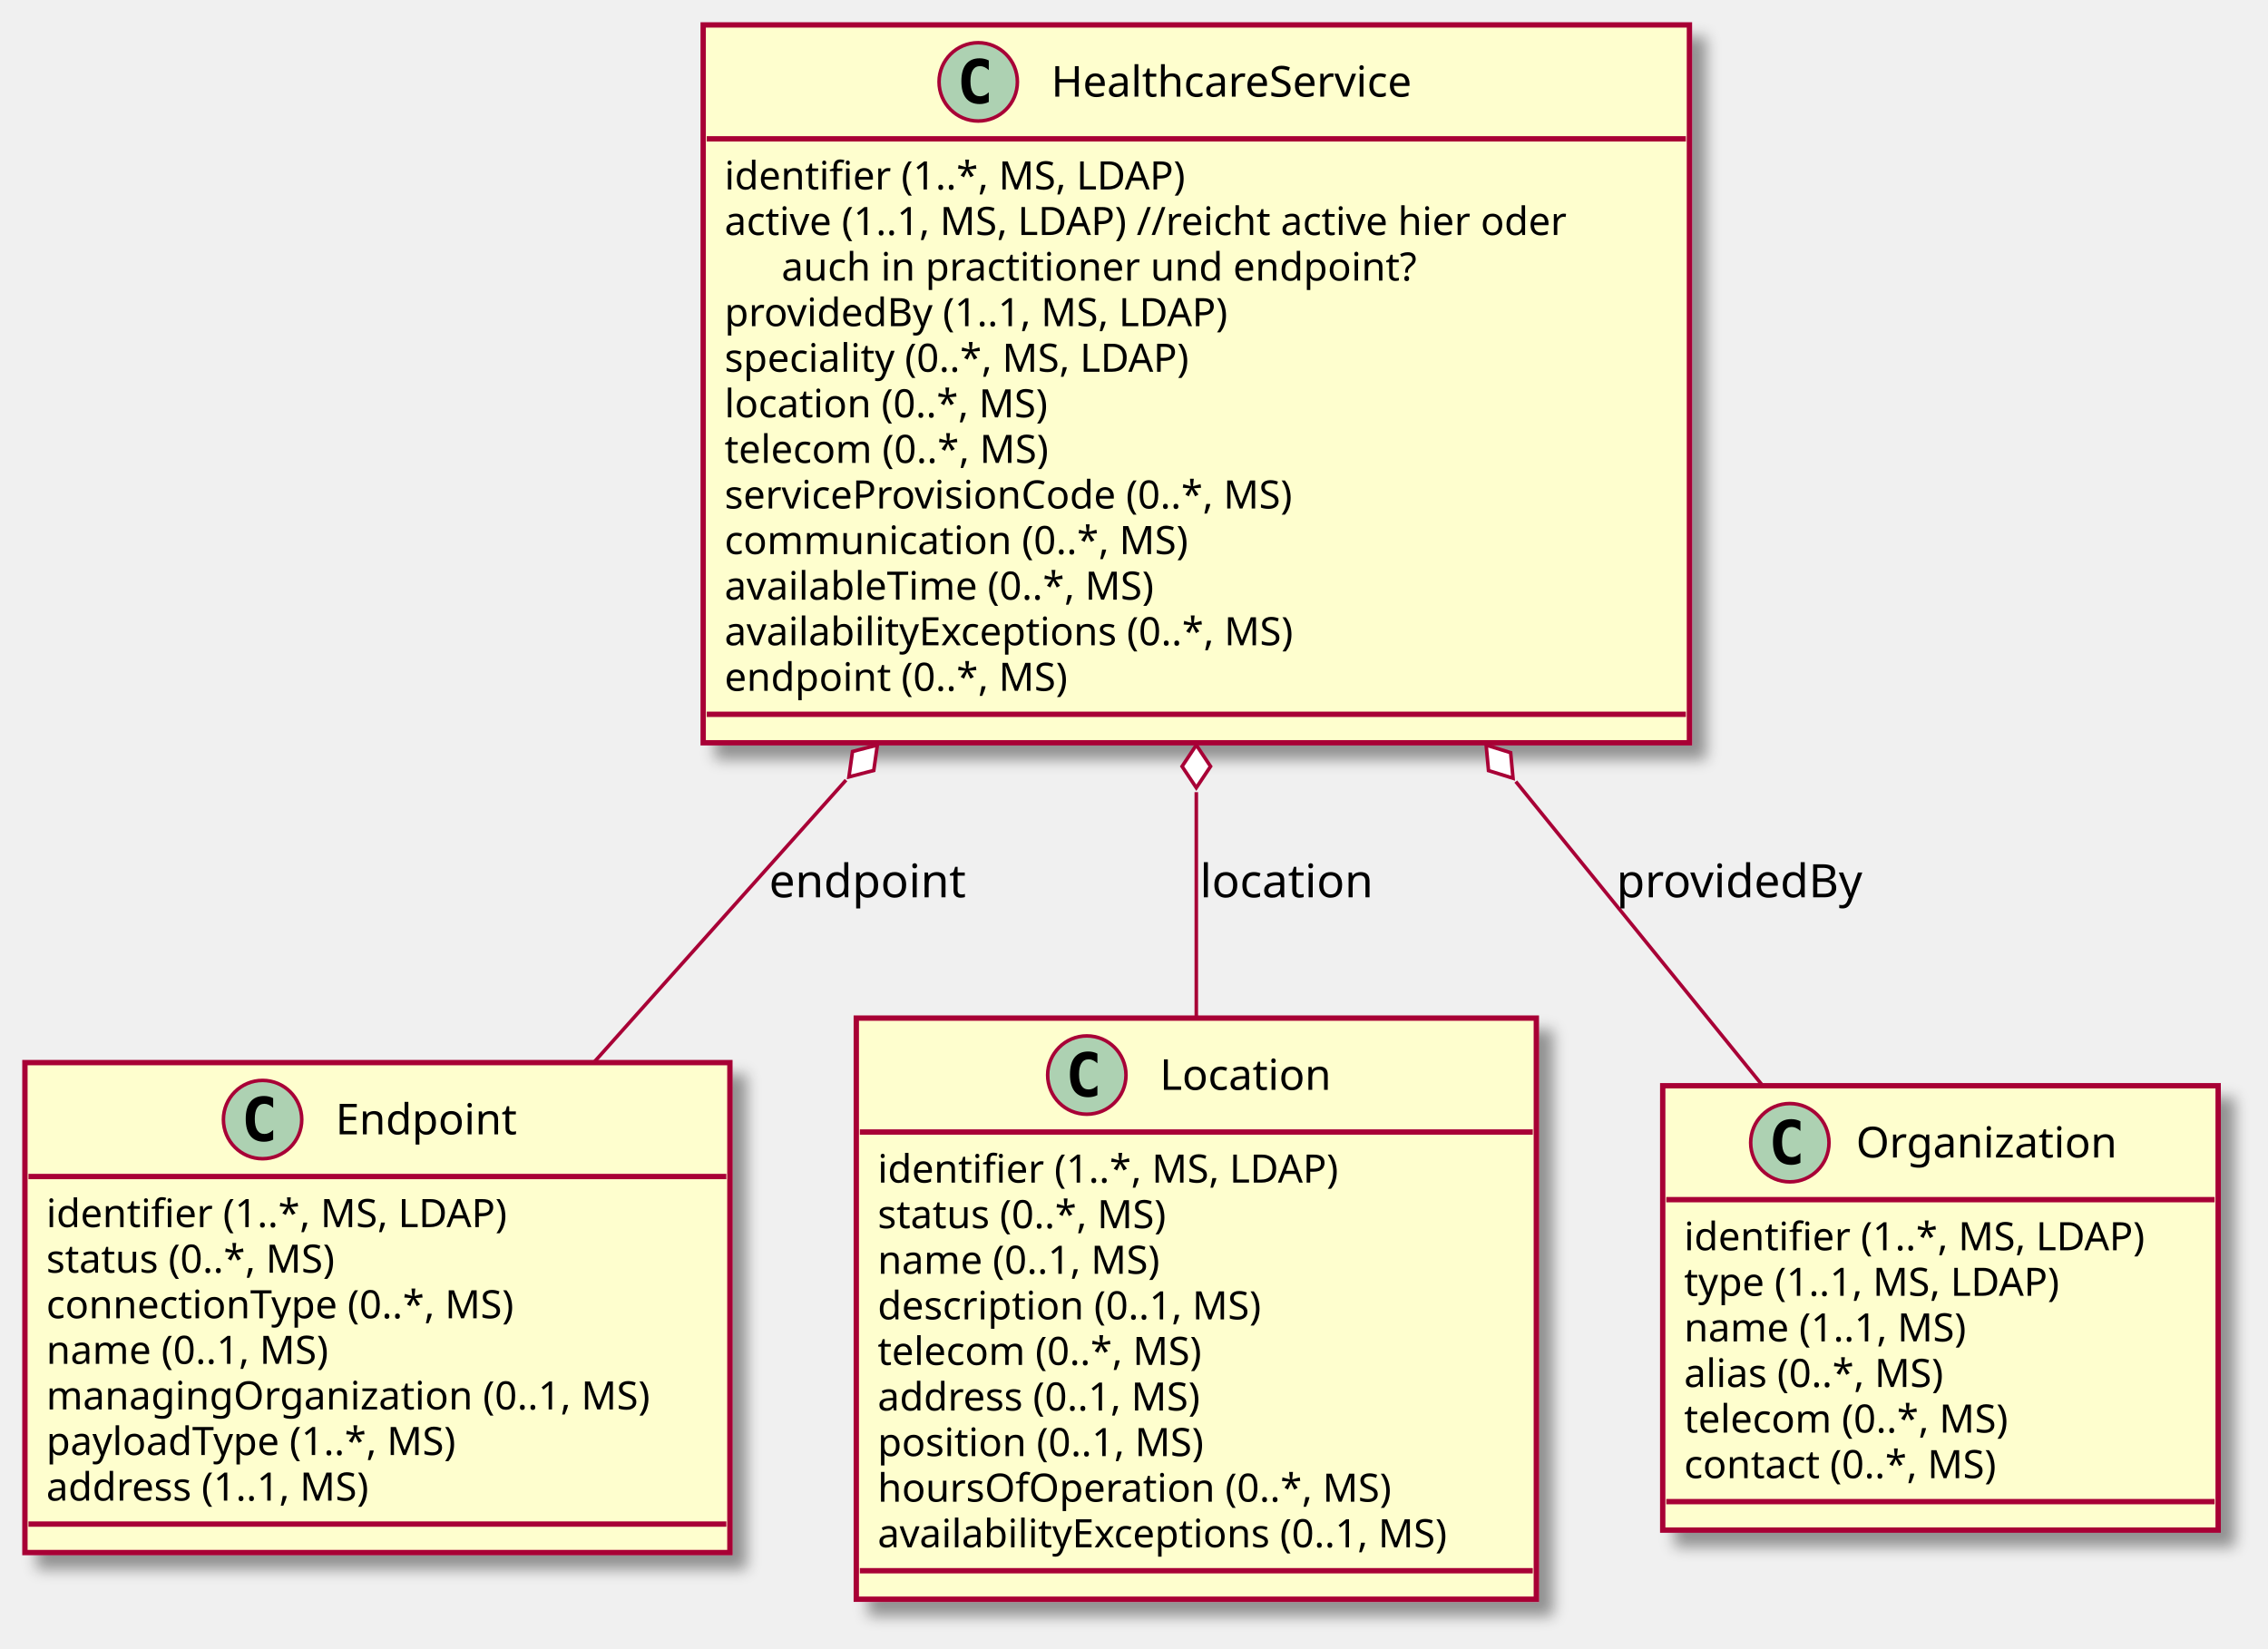
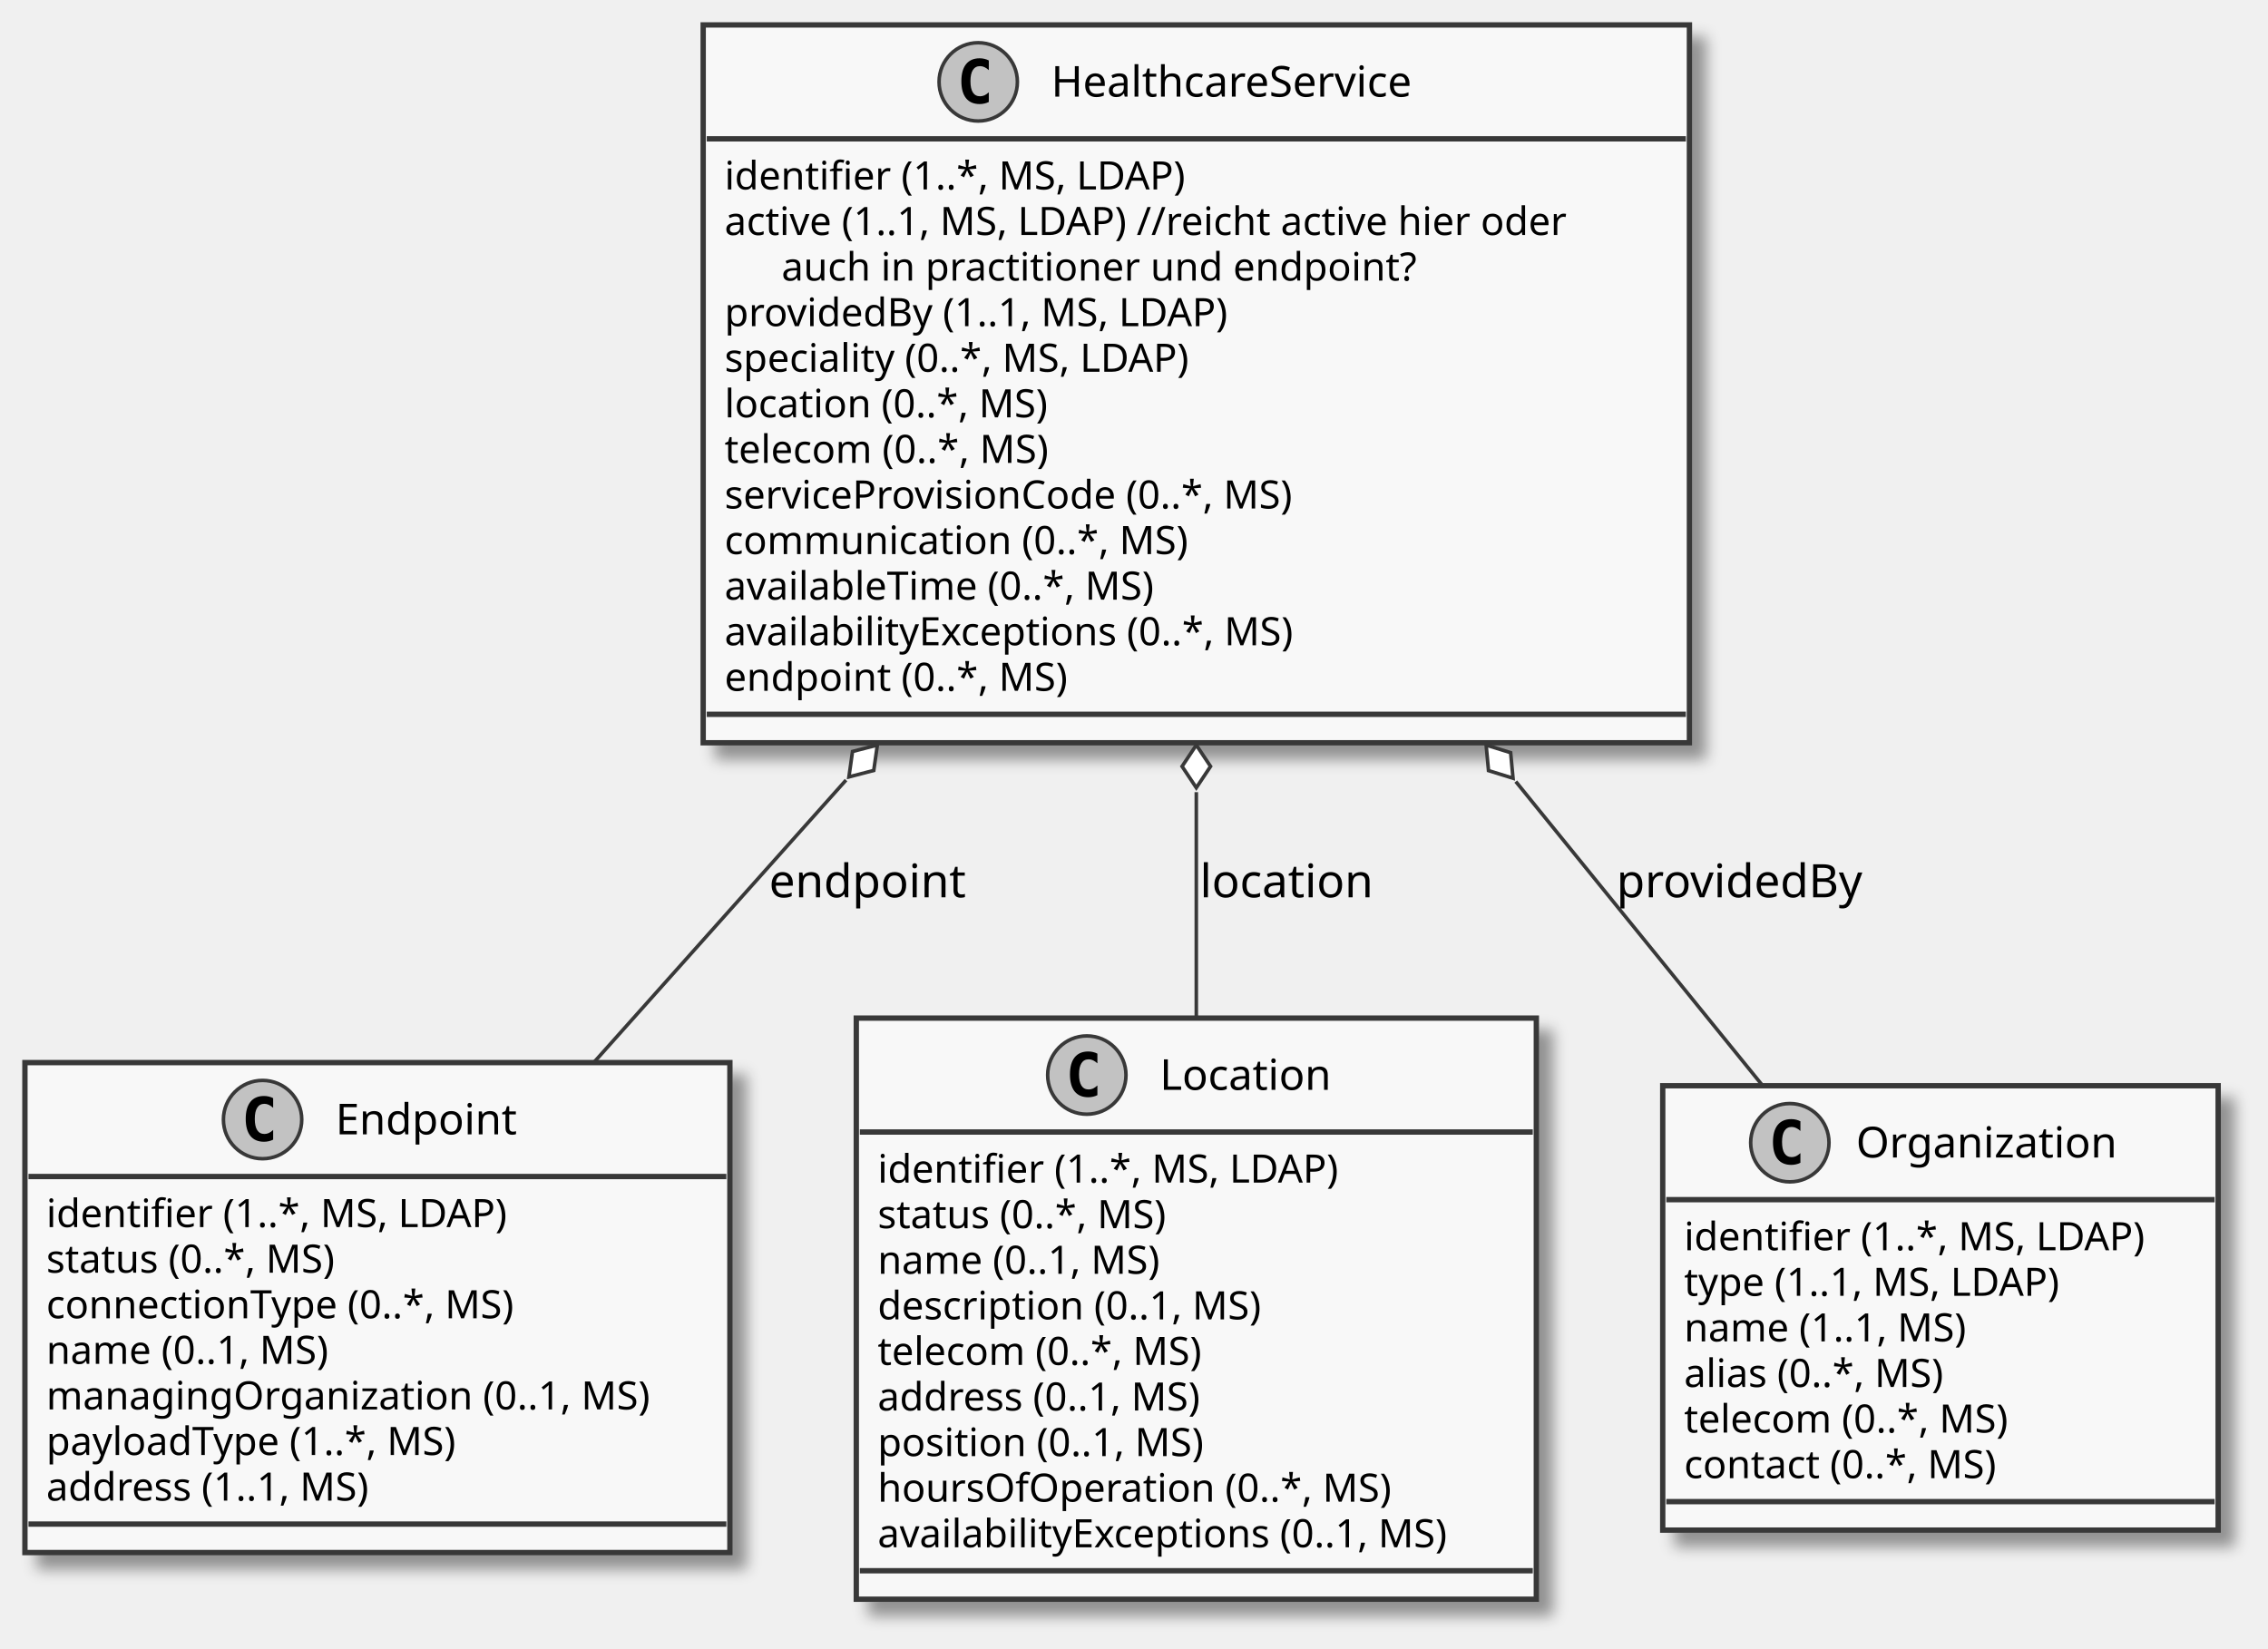
<svg xmlns="http://www.w3.org/2000/svg" contentScriptType="application/ecmascript" contentStyleType="text/css" height="463px" preserveAspectRatio="none" style="width:637px;height:463px;background:#FFFFFF;" version="1.1" viewBox="0 0 637 463" width="637px" zoomAndPan="magnify">
  <defs>
-     <filter height="300%" id="fe6dr8wqc6x65" width="300%" x="-1" y="-1">
+     <filter height="300%" id="f1hno2877cwv09" width="300%" x="-1" y="-1">
      <feGaussianBlur result="blurOut" stdDeviation="2.0" />
      <feColorMatrix in="blurOut" result="blurOut2" type="matrix" values="0 0 0 0 0 0 0 0 0 0 0 0 0 0 0 0 0 0 .4 0" />
      <feOffset dx="4.0" dy="4.0" in="blurOut2" result="blurOut3" />
      <feBlend in="SourceGraphic" in2="blurOut3" mode="normal" />
    </filter>
  </defs>
  <g>
-     <rect codeLine="1" fill="#FEFECE" filter="url(#fe6dr8wqc6x65)" height="137.633" id="Endpoint" style="stroke:#A80036;stroke-width:1.5;" width="198" x="7" y="298.5" />
-     <ellipse cx="73.75" cy="314.5" fill="#ADD1B2" rx="11" ry="11" style="stroke:#A80036;stroke-width:1.0;" />
+     <rect codeLine="2" fill="#F8F8F8" filter="url(#f1hno2877cwv09)" height="137.633" id="Endpoint" style="stroke:#383838;stroke-width:1.5;" width="198" x="7" y="298.5" />
+     <ellipse cx="73.75" cy="314.5" fill="#C2C2C2" rx="11" ry="11" style="stroke:#383838;stroke-width:1.0;" />
    <path d="M76.719,320.141 Q76.141,320.438 75.5,320.578 Q74.859,320.734 74.156,320.734 Q71.656,320.734 70.328,319.094 Q69.016,317.438 69.016,314.312 Q69.016,311.188 70.328,309.531 Q71.656,307.875 74.156,307.875 Q74.859,307.875 75.5,308.031 Q76.156,308.188 76.719,308.484 L76.719,311.203 Q76.094,310.625 75.5,310.359 Q74.906,310.078 74.281,310.078 Q72.938,310.078 72.25,311.156 Q71.562,312.219 71.562,314.312 Q71.562,316.406 72.25,317.484 Q72.938,318.547 74.281,318.547 Q74.906,318.547 75.5,318.281 Q76.094,318 76.719,317.422 L76.719,320.141 Z " fill="#000000" />
    <text fill="#000000" font-family="sans-serif" font-size="12" lengthAdjust="spacing" textLength="56" x="94.25" y="318.654">Endpoint</text>
-     <line style="stroke:#A80036;stroke-width:1.5;" x1="8" x2="204" y1="330.5" y2="330.5" />
+     <line style="stroke:#383838;stroke-width:1.5;" x1="8" x2="204" y1="330.5" y2="330.5" />
    <text fill="#000000" font-family="sans-serif" font-size="11" lengthAdjust="spacing" textLength="144" x="13" y="344.71">identifier (1..*, MS, LDAP)</text>
    <text fill="#000000" font-family="sans-serif" font-size="11" lengthAdjust="spacing" textLength="94" x="13" y="357.515">status (0..*, MS)</text>
    <text fill="#000000" font-family="sans-serif" font-size="11" lengthAdjust="spacing" textLength="146" x="13" y="370.32">connectionType (0..*, MS)</text>
    <text fill="#000000" font-family="sans-serif" font-size="11" lengthAdjust="spacing" textLength="91" x="13" y="383.125">name (0..1, MS)</text>
    <text fill="#000000" font-family="sans-serif" font-size="11" lengthAdjust="spacing" textLength="186" x="13" y="395.929">managingOrganization (0..1, MS)</text>
    <text fill="#000000" font-family="sans-serif" font-size="11" lengthAdjust="spacing" textLength="129" x="13" y="408.734">payloadType (1..*, MS)</text>
    <text fill="#000000" font-family="sans-serif" font-size="11" lengthAdjust="spacing" textLength="106" x="13" y="421.539">address (1..1, MS)</text>
-     <line style="stroke:#A80036;stroke-width:1.5;" x1="8" x2="204" y1="428.133" y2="428.133" />
-     <rect codeLine="10" fill="#FEFECE" filter="url(#fe6dr8wqc6x65)" height="163.242" id="Location" style="stroke:#A80036;stroke-width:1.5;" width="191" x="240.5" y="286" />
-     <ellipse cx="305.25" cy="302" fill="#ADD1B2" rx="11" ry="11" style="stroke:#A80036;stroke-width:1.0;" />
+     <line style="stroke:#383838;stroke-width:1.5;" x1="8" x2="204" y1="428.133" y2="428.133" />
+     <rect codeLine="11" fill="#F8F8F8" filter="url(#f1hno2877cwv09)" height="163.242" id="Location" style="stroke:#383838;stroke-width:1.5;" width="191" x="240.5" y="286" />
+     <ellipse cx="305.25" cy="302" fill="#C2C2C2" rx="11" ry="11" style="stroke:#383838;stroke-width:1.0;" />
    <path d="M308.219,307.641 Q307.641,307.938 307,308.078 Q306.359,308.234 305.656,308.234 Q303.156,308.234 301.828,306.594 Q300.516,304.938 300.516,301.812 Q300.516,298.688 301.828,297.031 Q303.156,295.375 305.656,295.375 Q306.359,295.375 307,295.531 Q307.656,295.688 308.219,295.984 L308.219,298.703 Q307.594,298.125 307,297.859 Q306.406,297.578 305.781,297.578 Q304.438,297.578 303.75,298.656 Q303.062,299.719 303.062,301.812 Q303.062,303.906 303.75,304.984 Q304.438,306.047 305.781,306.047 Q306.406,306.047 307,305.781 Q307.594,305.5 308.219,304.922 L308.219,307.641 Z " fill="#000000" />
    <text fill="#000000" font-family="sans-serif" font-size="12" lengthAdjust="spacing" textLength="53" x="325.75" y="306.154">Location</text>
-     <line style="stroke:#A80036;stroke-width:1.5;" x1="241.5" x2="430.5" y1="318" y2="318" />
+     <line style="stroke:#383838;stroke-width:1.5;" x1="241.5" x2="430.5" y1="318" y2="318" />
    <text fill="#000000" font-family="sans-serif" font-size="11" lengthAdjust="spacing" textLength="144" x="246.5" y="332.21">identifier (1..*, MS, LDAP)</text>
    <text fill="#000000" font-family="sans-serif" font-size="11" lengthAdjust="spacing" textLength="94" x="246.5" y="345.015">status (0..*, MS)</text>
    <text fill="#000000" font-family="sans-serif" font-size="11" lengthAdjust="spacing" textLength="91" x="246.5" y="357.82">name (0..1, MS)</text>
    <text fill="#000000" font-family="sans-serif" font-size="11" lengthAdjust="spacing" textLength="122" x="246.5" y="370.625">description (0..1, MS)</text>
    <text fill="#000000" font-family="sans-serif" font-size="11" lengthAdjust="spacing" textLength="103" x="246.5" y="383.429">telecom (0..*, MS)</text>
    <text fill="#000000" font-family="sans-serif" font-size="11" lengthAdjust="spacing" textLength="106" x="246.5" y="396.234">address (0..1, MS)</text>
    <text fill="#000000" font-family="sans-serif" font-size="11" lengthAdjust="spacing" textLength="104" x="246.5" y="409.039">position (0..1, MS)</text>
    <text fill="#000000" font-family="sans-serif" font-size="11" lengthAdjust="spacing" textLength="160" x="246.5" y="421.843">hoursOfOperation (0..*, MS)</text>
    <text fill="#000000" font-family="sans-serif" font-size="11" lengthAdjust="spacing" textLength="179" x="246.5" y="434.648">availabilityExceptions (0..1, MS)</text>
-     <line style="stroke:#A80036;stroke-width:1.5;" x1="241.5" x2="430.5" y1="441.242" y2="441.242" />
-     <rect codeLine="21" fill="#FEFECE" filter="url(#fe6dr8wqc6x65)" height="201.656" id="HealthcareService" style="stroke:#A80036;stroke-width:1.5;" width="277" x="197.5" y="7" />
-     <ellipse cx="274.75" cy="23" fill="#ADD1B2" rx="11" ry="11" style="stroke:#A80036;stroke-width:1.0;" />
+     <line style="stroke:#383838;stroke-width:1.5;" x1="241.5" x2="430.5" y1="441.242" y2="441.242" />
+     <rect codeLine="22" fill="#F8F8F8" filter="url(#f1hno2877cwv09)" height="201.656" id="HealthcareService" style="stroke:#383838;stroke-width:1.5;" width="277" x="197.5" y="7" />
+     <ellipse cx="274.75" cy="23" fill="#C2C2C2" rx="11" ry="11" style="stroke:#383838;stroke-width:1.0;" />
    <path d="M277.719,28.641 Q277.141,28.938 276.5,29.078 Q275.859,29.234 275.156,29.234 Q272.656,29.234 271.328,27.594 Q270.016,25.938 270.016,22.812 Q270.016,19.688 271.328,18.031 Q272.656,16.375 275.156,16.375 Q275.859,16.375 276.5,16.531 Q277.156,16.688 277.719,16.984 L277.719,19.703 Q277.094,19.125 276.5,18.859 Q275.906,18.578 275.281,18.578 Q273.938,18.578 273.25,19.656 Q272.562,20.719 272.562,22.812 Q272.562,24.906 273.25,25.984 Q273.938,27.047 275.281,27.047 Q275.906,27.047 276.5,26.781 Q277.094,26.5 277.719,25.922 L277.719,28.641 Z " fill="#000000" />
    <text fill="#000000" font-family="sans-serif" font-size="12" lengthAdjust="spacing" textLength="114" x="295.25" y="27.154">HealthcareService</text>
-     <line style="stroke:#A80036;stroke-width:1.5;" x1="198.5" x2="473.5" y1="39" y2="39" />
+     <line style="stroke:#383838;stroke-width:1.5;" x1="198.5" x2="473.5" y1="39" y2="39" />
    <text fill="#000000" font-family="sans-serif" font-size="11" lengthAdjust="spacing" textLength="144" x="203.5" y="53.21">identifier (1..*, MS, LDAP)</text>
    <text fill="#000000" font-family="sans-serif" font-size="11" lengthAdjust="spacing" textLength="265" x="203.5" y="66.015">active (1..1, MS, LDAP) //reicht active hier oder</text>
    <text fill="#000000" font-family="sans-serif" font-size="11" lengthAdjust="spacing" textLength="194" x="219.5" y="78.82">auch in practitioner und endpoint?</text>
    <text fill="#000000" font-family="sans-serif" font-size="11" lengthAdjust="spacing" textLength="158" x="203.5" y="91.624">providedBy (1..1, MS, LDAP)</text>
    <text fill="#000000" font-family="sans-serif" font-size="11" lengthAdjust="spacing" textLength="147" x="203.5" y="104.429">speciality (0..*, MS, LDAP)</text>
    <text fill="#000000" font-family="sans-serif" font-size="11" lengthAdjust="spacing" textLength="102" x="203.5" y="117.234">location (0..*, MS)</text>
    <text fill="#000000" font-family="sans-serif" font-size="11" lengthAdjust="spacing" textLength="103" x="203.5" y="130.039">telecom (0..*, MS)</text>
    <text fill="#000000" font-family="sans-serif" font-size="11" lengthAdjust="spacing" textLength="180" x="203.5" y="142.843">serviceProvisionCode (0..*, MS)</text>
    <text fill="#000000" font-family="sans-serif" font-size="11" lengthAdjust="spacing" textLength="144" x="203.5" y="155.648">communication (0..*, MS)</text>
    <text fill="#000000" font-family="sans-serif" font-size="11" lengthAdjust="spacing" textLength="136" x="203.5" y="168.453">availableTime (0..*, MS)</text>
    <text fill="#000000" font-family="sans-serif" font-size="11" lengthAdjust="spacing" textLength="178" x="203.5" y="181.257">availabilityExceptions (0..*, MS)</text>
    <text fill="#000000" font-family="sans-serif" font-size="11" lengthAdjust="spacing" textLength="107" x="203.5" y="194.062">endpoint (0..*, MS)</text>
-     <line style="stroke:#A80036;stroke-width:1.5;" x1="198.5" x2="473.5" y1="200.656" y2="200.656" />
-     <rect codeLine="35" fill="#FEFECE" filter="url(#fe6dr8wqc6x65)" height="124.828" id="Organization" style="stroke:#A80036;stroke-width:1.5;" width="156" x="467" y="305" />
-     <ellipse cx="502.7" cy="321" fill="#ADD1B2" rx="11" ry="11" style="stroke:#A80036;stroke-width:1.0;" />
+     <line style="stroke:#383838;stroke-width:1.5;" x1="198.5" x2="473.5" y1="200.656" y2="200.656" />
+     <rect codeLine="36" fill="#F8F8F8" filter="url(#f1hno2877cwv09)" height="124.828" id="Organization" style="stroke:#383838;stroke-width:1.5;" width="156" x="467" y="305" />
+     <ellipse cx="502.7" cy="321" fill="#C2C2C2" rx="11" ry="11" style="stroke:#383838;stroke-width:1.0;" />
    <path d="M505.669,326.641 Q505.091,326.938 504.45,327.078 Q503.809,327.234 503.106,327.234 Q500.606,327.234 499.278,325.594 Q497.966,323.938 497.966,320.812 Q497.966,317.688 499.278,316.031 Q500.606,314.375 503.106,314.375 Q503.809,314.375 504.45,314.531 Q505.106,314.688 505.669,314.984 L505.669,317.703 Q505.044,317.125 504.45,316.859 Q503.856,316.578 503.231,316.578 Q501.887,316.578 501.2,317.656 Q500.512,318.719 500.512,320.812 Q500.512,322.906 501.2,323.984 Q501.887,325.047 503.231,325.047 Q503.856,325.047 504.45,324.781 Q505.044,324.5 505.669,323.922 L505.669,326.641 Z " fill="#000000" />
    <text fill="#000000" font-family="sans-serif" font-size="12" lengthAdjust="spacing" textLength="78" x="521.3" y="325.154">Organization</text>
-     <line style="stroke:#A80036;stroke-width:1.5;" x1="468" x2="622" y1="337" y2="337" />
+     <line style="stroke:#383838;stroke-width:1.5;" x1="468" x2="622" y1="337" y2="337" />
    <text fill="#000000" font-family="sans-serif" font-size="11" lengthAdjust="spacing" textLength="144" x="473" y="351.21">identifier (1..*, MS, LDAP)</text>
    <text fill="#000000" font-family="sans-serif" font-size="11" lengthAdjust="spacing" textLength="119" x="473" y="364.015">type (1..1, MS, LDAP)</text>
    <text fill="#000000" font-family="sans-serif" font-size="11" lengthAdjust="spacing" textLength="91" x="473" y="376.82">name (1..1, MS)</text>
    <text fill="#000000" font-family="sans-serif" font-size="11" lengthAdjust="spacing" textLength="85" x="473" y="389.625">alias (0..*, MS)</text>
    <text fill="#000000" font-family="sans-serif" font-size="11" lengthAdjust="spacing" textLength="103" x="473" y="402.429">telecom (0..*, MS)</text>
    <text fill="#000000" font-family="sans-serif" font-size="11" lengthAdjust="spacing" textLength="99" x="473" y="415.234">contact (0..*, MS)</text>
-     <line style="stroke:#A80036;stroke-width:1.5;" x1="468" x2="622" y1="421.828" y2="421.828" />
-     <path codeLine="44" d="M425.73,219.55 C449.42,248.74 474.14,279.2 494.9,304.77 " fill="none" id="HealthcareService-backto-Organization" style="stroke:#A80036;stroke-width:1.0;" />
-     <polygon fill="#FFFFFF" points="417.4,209.29,418.07,216.47,424.956,218.613,424.285,211.433,417.4,209.29" style="stroke:#A80036;stroke-width:1.0;" />
+     <line style="stroke:#383838;stroke-width:1.5;" x1="468" x2="622" y1="421.828" y2="421.828" />
+     <path codeLine="45" d="M425.73,219.55 C449.42,248.74 474.14,279.2 494.9,304.77 " fill="none" id="HealthcareService-backto-Organization" style="stroke:#383838;stroke-width:1.0;" />
+     <polygon fill="#FFFFFF" points="417.4,209.29,418.07,216.47,424.956,218.613,424.285,211.433,417.4,209.29" style="stroke:#383838;stroke-width:1.0;" />
    <text fill="#000000" font-family="sans-serif" font-size="13" lengthAdjust="spacing" textLength="71" x="454" y="252.067">providedBy</text>
-     <path codeLine="45" d="M237.62,219.14 C213.61,246.02 188.61,274.01 166.94,298.28 " fill="none" id="HealthcareService-backto-Endpoint" style="stroke:#A80036;stroke-width:1.0;" />
-     <polygon fill="#FFFFFF" points="246.42,209.29,239.44,211.103,238.43,218.243,245.409,216.43,246.42,209.29" style="stroke:#A80036;stroke-width:1.0;" />
+     <path codeLine="46" d="M237.62,219.14 C213.61,246.02 188.61,274.01 166.94,298.28 " fill="none" id="HealthcareService-backto-Endpoint" style="stroke:#383838;stroke-width:1.0;" />
+     <polygon fill="#FFFFFF" points="246.42,209.29,239.44,211.103,238.43,218.243,245.409,216.43,246.42,209.29" style="stroke:#383838;stroke-width:1.0;" />
    <text fill="#000000" font-family="sans-serif" font-size="13" lengthAdjust="spacing" textLength="56" x="216" y="252.067">endpoint</text>
-     <path codeLine="46" d="M336,222.52 C336,243.91 336,265.86 336,285.99 " fill="none" id="HealthcareService-backto-Location" style="stroke:#A80036;stroke-width:1.0;" />
-     <polygon fill="#FFFFFF" points="336,209.29,332,215.29,336,221.29,340,215.29,336,209.29" style="stroke:#A80036;stroke-width:1.0;" />
+     <path codeLine="47" d="M336,222.52 C336,243.91 336,265.86 336,285.99 " fill="none" id="HealthcareService-backto-Location" style="stroke:#383838;stroke-width:1.0;" />
+     <polygon fill="#FFFFFF" points="336,209.29,332,215.29,336,221.29,340,215.29,336,209.29" style="stroke:#383838;stroke-width:1.0;" />
    <text fill="#000000" font-family="sans-serif" font-size="13" lengthAdjust="spacing" textLength="50" x="337" y="252.067">location</text>
  </g>
</svg>
